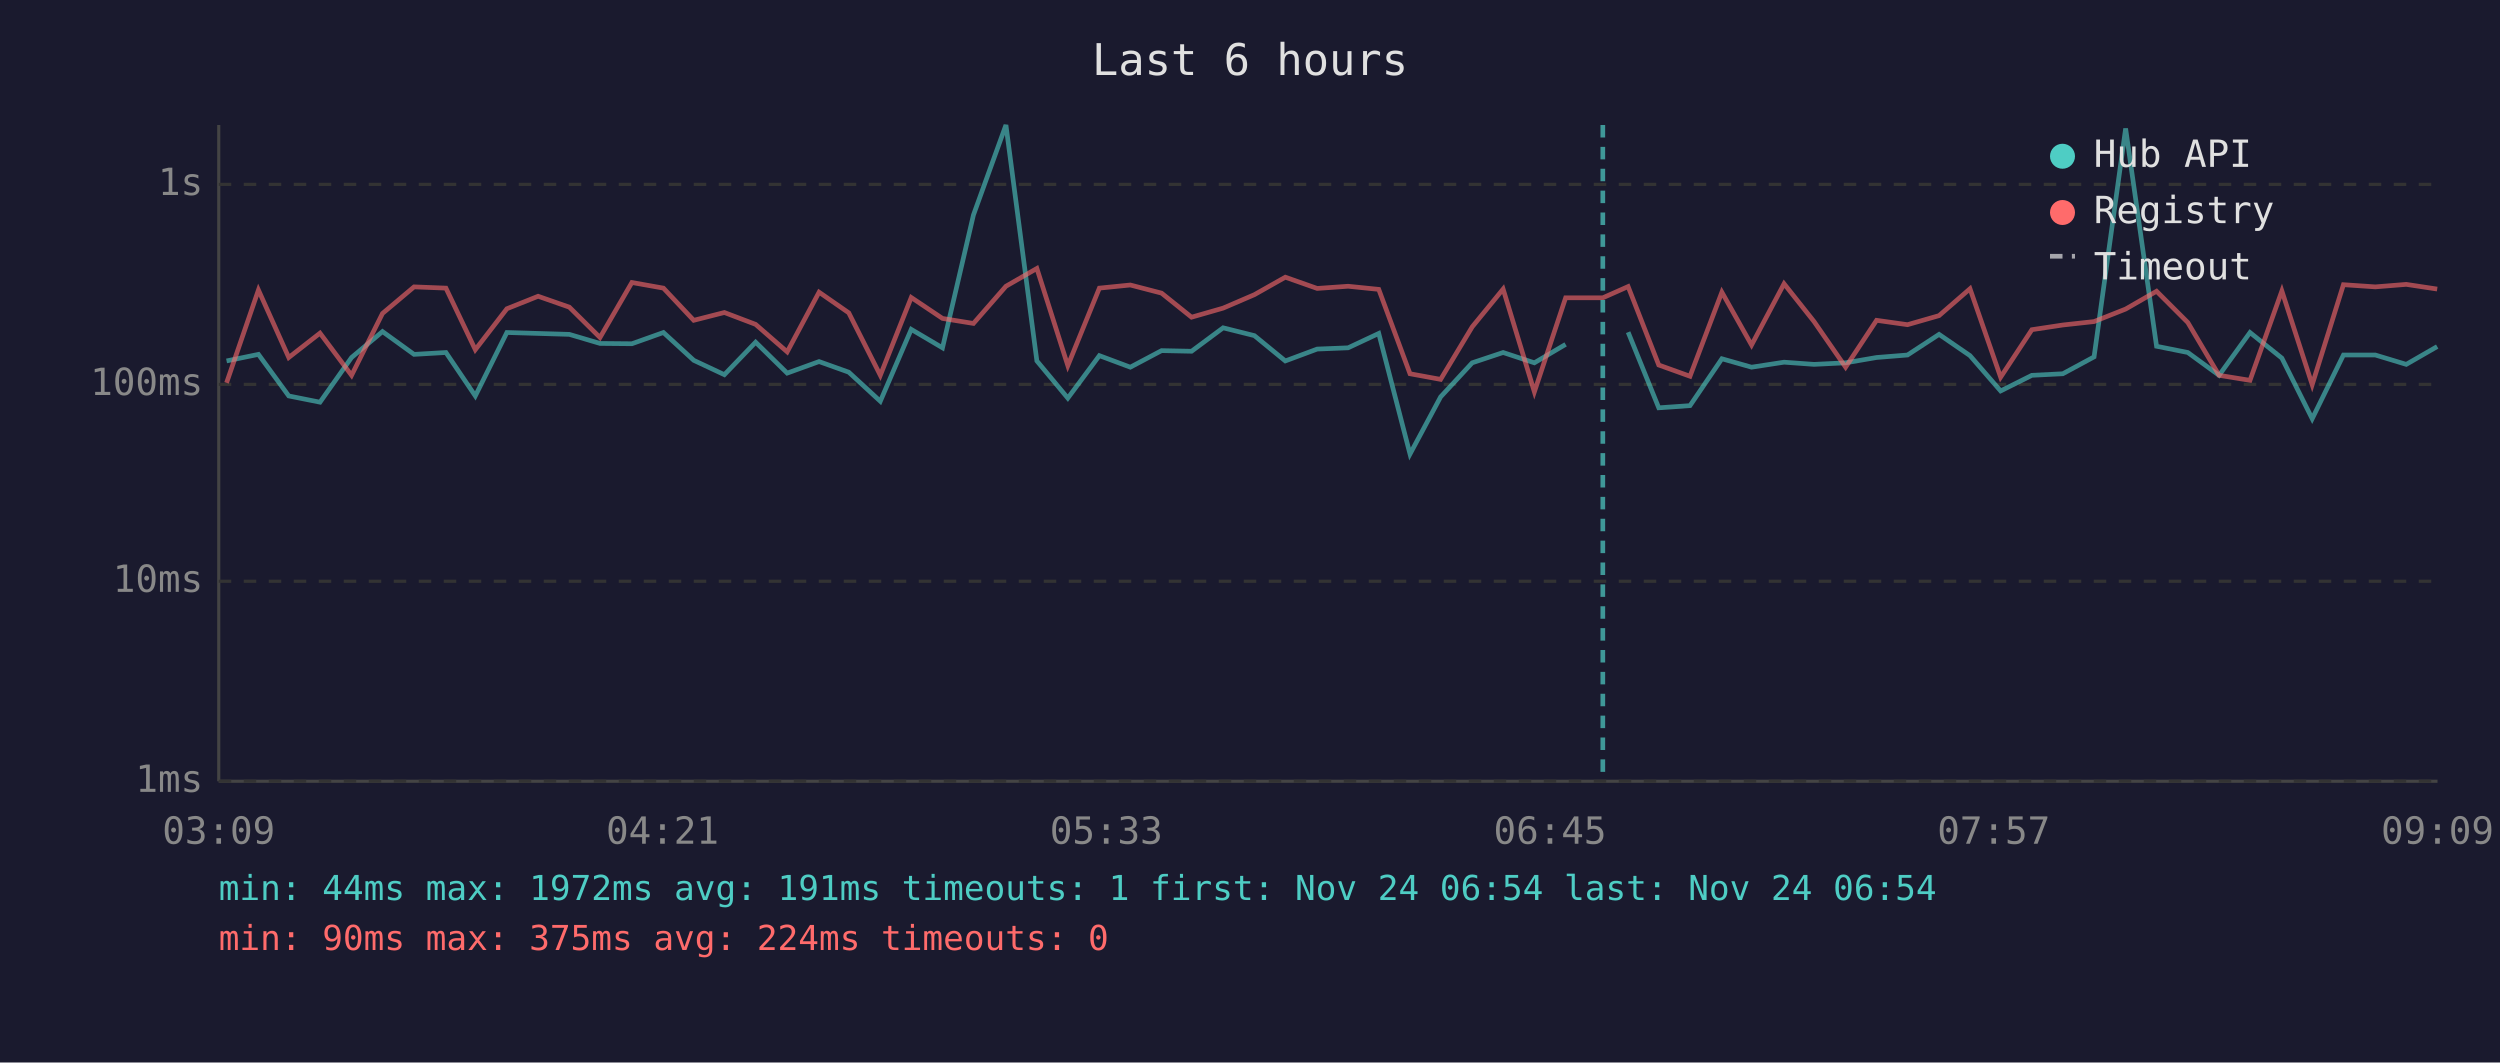
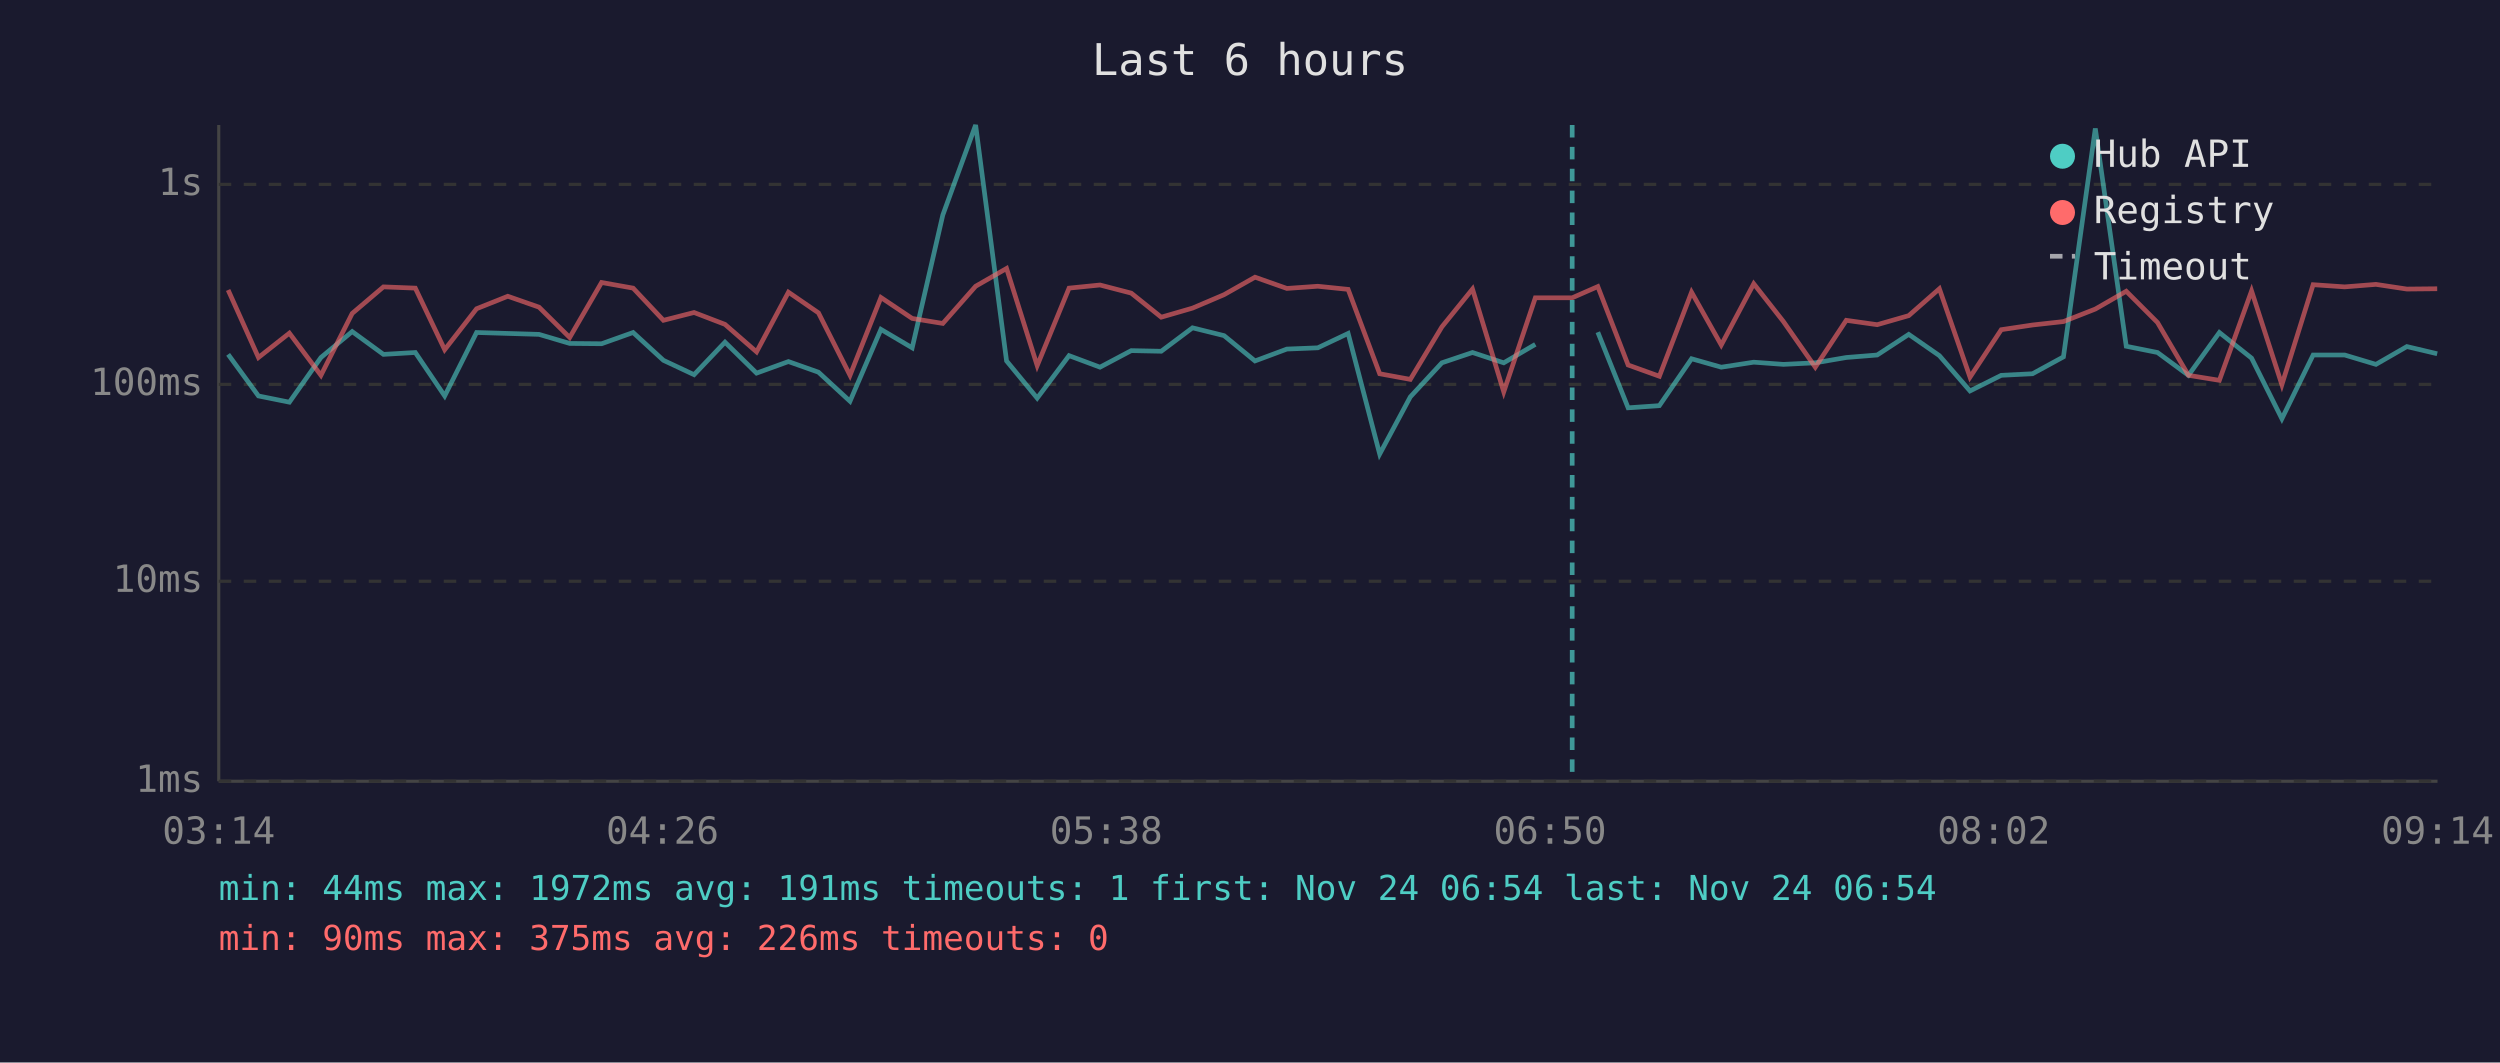
<svg xmlns="http://www.w3.org/2000/svg" viewBox="0 0 800 340" font-family="monospace" font-size="12">
  <rect width="800" height="340" fill="#1a1a2e" />
  <text x="400" y="24" fill="#e0e0e0" font-size="14" text-anchor="middle">Last 6 hours</text>
  <line x1="70" y1="40" x2="70" y2="250" stroke="#444" stroke-width="1" />
  <line x1="70" y1="250" x2="780" y2="250" stroke="#444" stroke-width="1" />
  <line x1="70" y1="250" x2="780" y2="250" stroke="#333" stroke-width="1" stroke-dasharray="4" />
  <text x="65" y="250" fill="#888" text-anchor="end" dominant-baseline="middle">1ms</text>
  <line x1="70" y1="186" x2="780" y2="186" stroke="#333" stroke-width="1" stroke-dasharray="4" />
  <text x="65" y="186" fill="#888" text-anchor="end" dominant-baseline="middle">10ms</text>
  <line x1="70" y1="123" x2="780" y2="123" stroke="#333" stroke-width="1" stroke-dasharray="4" />
  <text x="65" y="123" fill="#888" text-anchor="end" dominant-baseline="middle">100ms</text>
  <line x1="70" y1="59" x2="780" y2="59" stroke="#333" stroke-width="1" stroke-dasharray="4" />
  <text x="65" y="59" fill="#888" text-anchor="end" dominant-baseline="middle">1s</text>
-   <text x="70" y="270" fill="#888" text-anchor="middle">03:09</text>
-   <text x="212" y="270" fill="#888" text-anchor="middle">04:21</text>
-   <text x="354" y="270" fill="#888" text-anchor="middle">05:33</text>
-   <text x="496" y="270" fill="#888" text-anchor="middle">06:45</text>
-   <text x="638" y="270" fill="#888" text-anchor="middle">07:57</text>
-   <text x="780" y="270" fill="#888" text-anchor="middle">09:09</text>
-   <polyline points="72.5,115.5 82.7,113.4 92.4,126.7 102.4,128.7 112.5,114.4 122.4,106.1 132.5,113.4 142.7,112.8 152.1,126.7 162.2,106.4 172.2,106.7 182.2,107.0 192.0,109.9 202.2,110.0 212.3,106.4 222.0,115.3 231.8,119.9 241.8,109.5 251.9,119.4 262.1,115.7 271.6,119.1 281.7,128.4 291.6,105.4 301.6,111.3 311.5,68.8 321.9,40.0 331.8,115.5 341.7,127.4 351.8,113.8 361.7,117.5 371.7,112.2 381.3,112.4 391.4,104.9 401.4,107.4 411.3,115.5 421.5,111.7 431.4,111.3 441.2,106.7 451.2,145.3 461.0,127.0 471.1,116.1 481.0,112.8 491.0,116.1 501.0,110.2" fill="none" stroke="#4ecdc4" stroke-width="1.5" opacity="0.6" />
-   <polyline points="521.0,106.3 530.8,130.5 540.8,129.8 551.0,114.8 560.5,117.5 570.9,115.9 580.5,116.6 590.6,116.1 600.5,114.4 610.4,113.6 620.5,107.0 630.4,113.8 640.2,125.1 650.2,120.1 660.1,119.6 670.1,114.2 680.2,41.1 690.1,110.8 700.1,112.8 710.1,120.1 720.0,106.4 730.2,114.6 739.9,134.0 749.9,113.6 760.1,113.6 770.0,116.6 779.9,110.9" fill="none" stroke="#4ecdc4" stroke-width="1.5" opacity="0.6" />
-   <polyline points="72.5,122.5 82.7,92.8 92.4,114.4 102.4,106.6 112.5,120.1 122.4,100.3 132.5,91.8 142.7,92.2 152.1,111.9 162.2,98.8 172.2,94.8 182.2,98.3 192.0,108.0 202.2,90.4 212.3,92.2 222.0,102.5 231.8,100.0 241.8,103.8 251.9,112.6 262.1,93.5 271.6,100.1 281.7,120.1 291.6,95.2 301.6,101.9 311.5,103.5 321.9,91.6 331.8,85.9 341.7,117.0 351.8,92.2 361.7,91.2 371.7,93.8 381.3,101.5 391.4,98.6 401.4,94.3 411.3,88.7 421.5,92.3 431.4,91.6 441.2,92.6 451.2,119.6 461.0,121.4 471.1,104.6 481.0,92.5 491.0,125.4 501.0,95.3 512.9,95.3 521.0,91.7 530.8,116.8 540.8,120.4 551.0,93.5 560.5,110.4 570.9,90.8 580.5,102.9 590.6,117.5 600.5,102.5 610.4,103.9 620.5,101.0 630.4,92.4 640.2,120.7 650.2,105.5 660.1,104.0 670.1,102.9 680.2,98.9 690.1,93.2 700.1,103.2 710.1,120.1 720.0,121.7 730.2,93.1 739.9,123.1 749.9,91.1 760.1,91.8 770.0,91.0 779.9,92.5" fill="none" stroke="#ff6b6b" stroke-width="1.5" opacity="0.6" />
-   <line x1="512.9" y1="40" x2="512.9" y2="250" stroke="#4ecdc4" stroke-width="1.5" stroke-dasharray="4,3" opacity="0.7" />
+   <text x="70" y="270" fill="#888" text-anchor="middle">03:14</text>
+   <text x="212" y="270" fill="#888" text-anchor="middle">04:26</text>
+   <text x="354" y="270" fill="#888" text-anchor="middle">05:38</text>
+   <text x="496" y="270" fill="#888" text-anchor="middle">06:50</text>
+   <text x="638" y="270" fill="#888" text-anchor="middle">08:02</text>
+   <text x="780" y="270" fill="#888" text-anchor="middle">09:14</text>
+   <polyline points="73.0,113.4 82.7,126.7 92.6,128.7 102.7,114.4 112.7,106.1 122.7,113.4 132.9,112.8 142.3,126.7 152.5,106.4 162.5,106.7 172.5,107.0 182.3,109.9 192.5,110.0 202.6,106.4 212.3,115.3 222.1,119.9 232.0,109.5 242.1,119.4 252.3,115.7 261.9,119.1 272.0,128.4 281.9,105.4 291.9,111.3 301.7,68.8 312.2,40.0 322.1,115.5 331.9,127.4 342.1,113.8 352.0,117.5 362.0,112.2 371.6,112.4 381.6,104.9 391.7,107.4 401.6,115.5 411.8,111.7 421.7,111.3 431.4,106.7 441.5,145.3 451.3,127.0 461.4,116.1 471.2,112.8 481.2,116.1 491.3,110.2" fill="none" stroke="#4ecdc4" stroke-width="1.5" opacity="0.6" />
+   <polyline points="511.3,106.3 521.0,130.5 531.0,129.8 541.3,114.8 550.8,117.5 561.2,115.9 570.7,116.6 580.9,116.1 590.8,114.4 600.7,113.6 610.8,107.0 620.6,113.8 630.4,125.1 640.4,120.1 650.4,119.6 660.3,114.2 670.5,41.1 680.4,110.8 690.4,112.8 700.3,120.1 710.2,106.4 720.5,114.6 730.2,134.0 740.2,113.6 750.3,113.6 760.3,116.6 770.2,110.9 779.9,113.2" fill="none" stroke="#4ecdc4" stroke-width="1.5" opacity="0.6" />
+   <polyline points="73.0,92.8 82.7,114.4 92.6,106.6 102.7,120.1 112.7,100.3 122.7,91.8 132.9,92.2 142.3,111.9 152.5,98.8 162.5,94.8 172.5,98.3 182.3,108.0 192.5,90.4 202.6,92.2 212.3,102.5 222.1,100.0 232.0,103.8 242.1,112.6 252.3,93.5 261.9,100.1 272.0,120.1 281.9,95.2 291.9,101.9 301.7,103.5 312.2,91.6 322.1,85.9 331.9,117.0 342.1,92.2 352.0,91.2 362.0,93.8 371.6,101.5 381.6,98.6 391.7,94.3 401.6,88.7 411.8,92.3 421.7,91.6 431.4,92.6 441.5,119.6 451.3,121.4 461.4,104.6 471.2,92.5 481.2,125.4 491.3,95.3 503.1,95.3 511.3,91.7 521.0,116.8 531.0,120.4 541.3,93.5 550.8,110.4 561.2,90.8 570.7,102.9 580.9,117.5 590.8,102.5 600.7,103.9 610.8,101.0 620.6,92.4 630.4,120.7 640.4,105.5 650.4,104.0 660.3,102.9 670.5,98.9 680.4,93.2 690.4,103.2 700.3,120.1 710.2,121.7 720.5,93.1 730.2,123.1 740.2,91.1 750.3,91.8 760.3,91.0 770.2,92.5 779.9,92.4" fill="none" stroke="#ff6b6b" stroke-width="1.5" opacity="0.6" />
+   <line x1="503.1" y1="40" x2="503.1" y2="250" stroke="#4ecdc4" stroke-width="1.5" stroke-dasharray="4,3" opacity="0.7" />
  <circle cx="660" cy="50" r="4" fill="#4ecdc4" />
  <text x="670" y="50" fill="#e0e0e0" dominant-baseline="middle">Hub API</text>
  <circle cx="660" cy="68" r="4" fill="#ff6b6b" />
  <text x="670" y="68" fill="#e0e0e0" dominant-baseline="middle">Registry</text>
  <line x1="656" y1="82" x2="664" y2="82" stroke="#e0e0e0" stroke-width="1.5" stroke-dasharray="4,3" opacity="0.7" />
  <text x="670" y="86" fill="#e0e0e0" dominant-baseline="middle">Timeout</text>
  <text x="70" y="288" fill="#4ecdc4" font-size="11">min: 44ms  max: 1972ms  avg: 191ms  timeouts: 1  first: Nov 24 06:54  last: Nov 24 06:54</text>
-   <text x="70" y="304" fill="#ff6b6b" font-size="11">min: 90ms  max: 375ms  avg: 224ms  timeouts: 0</text>
+   <text x="70" y="304" fill="#ff6b6b" font-size="11">min: 90ms  max: 375ms  avg: 226ms  timeouts: 0</text>
</svg>
